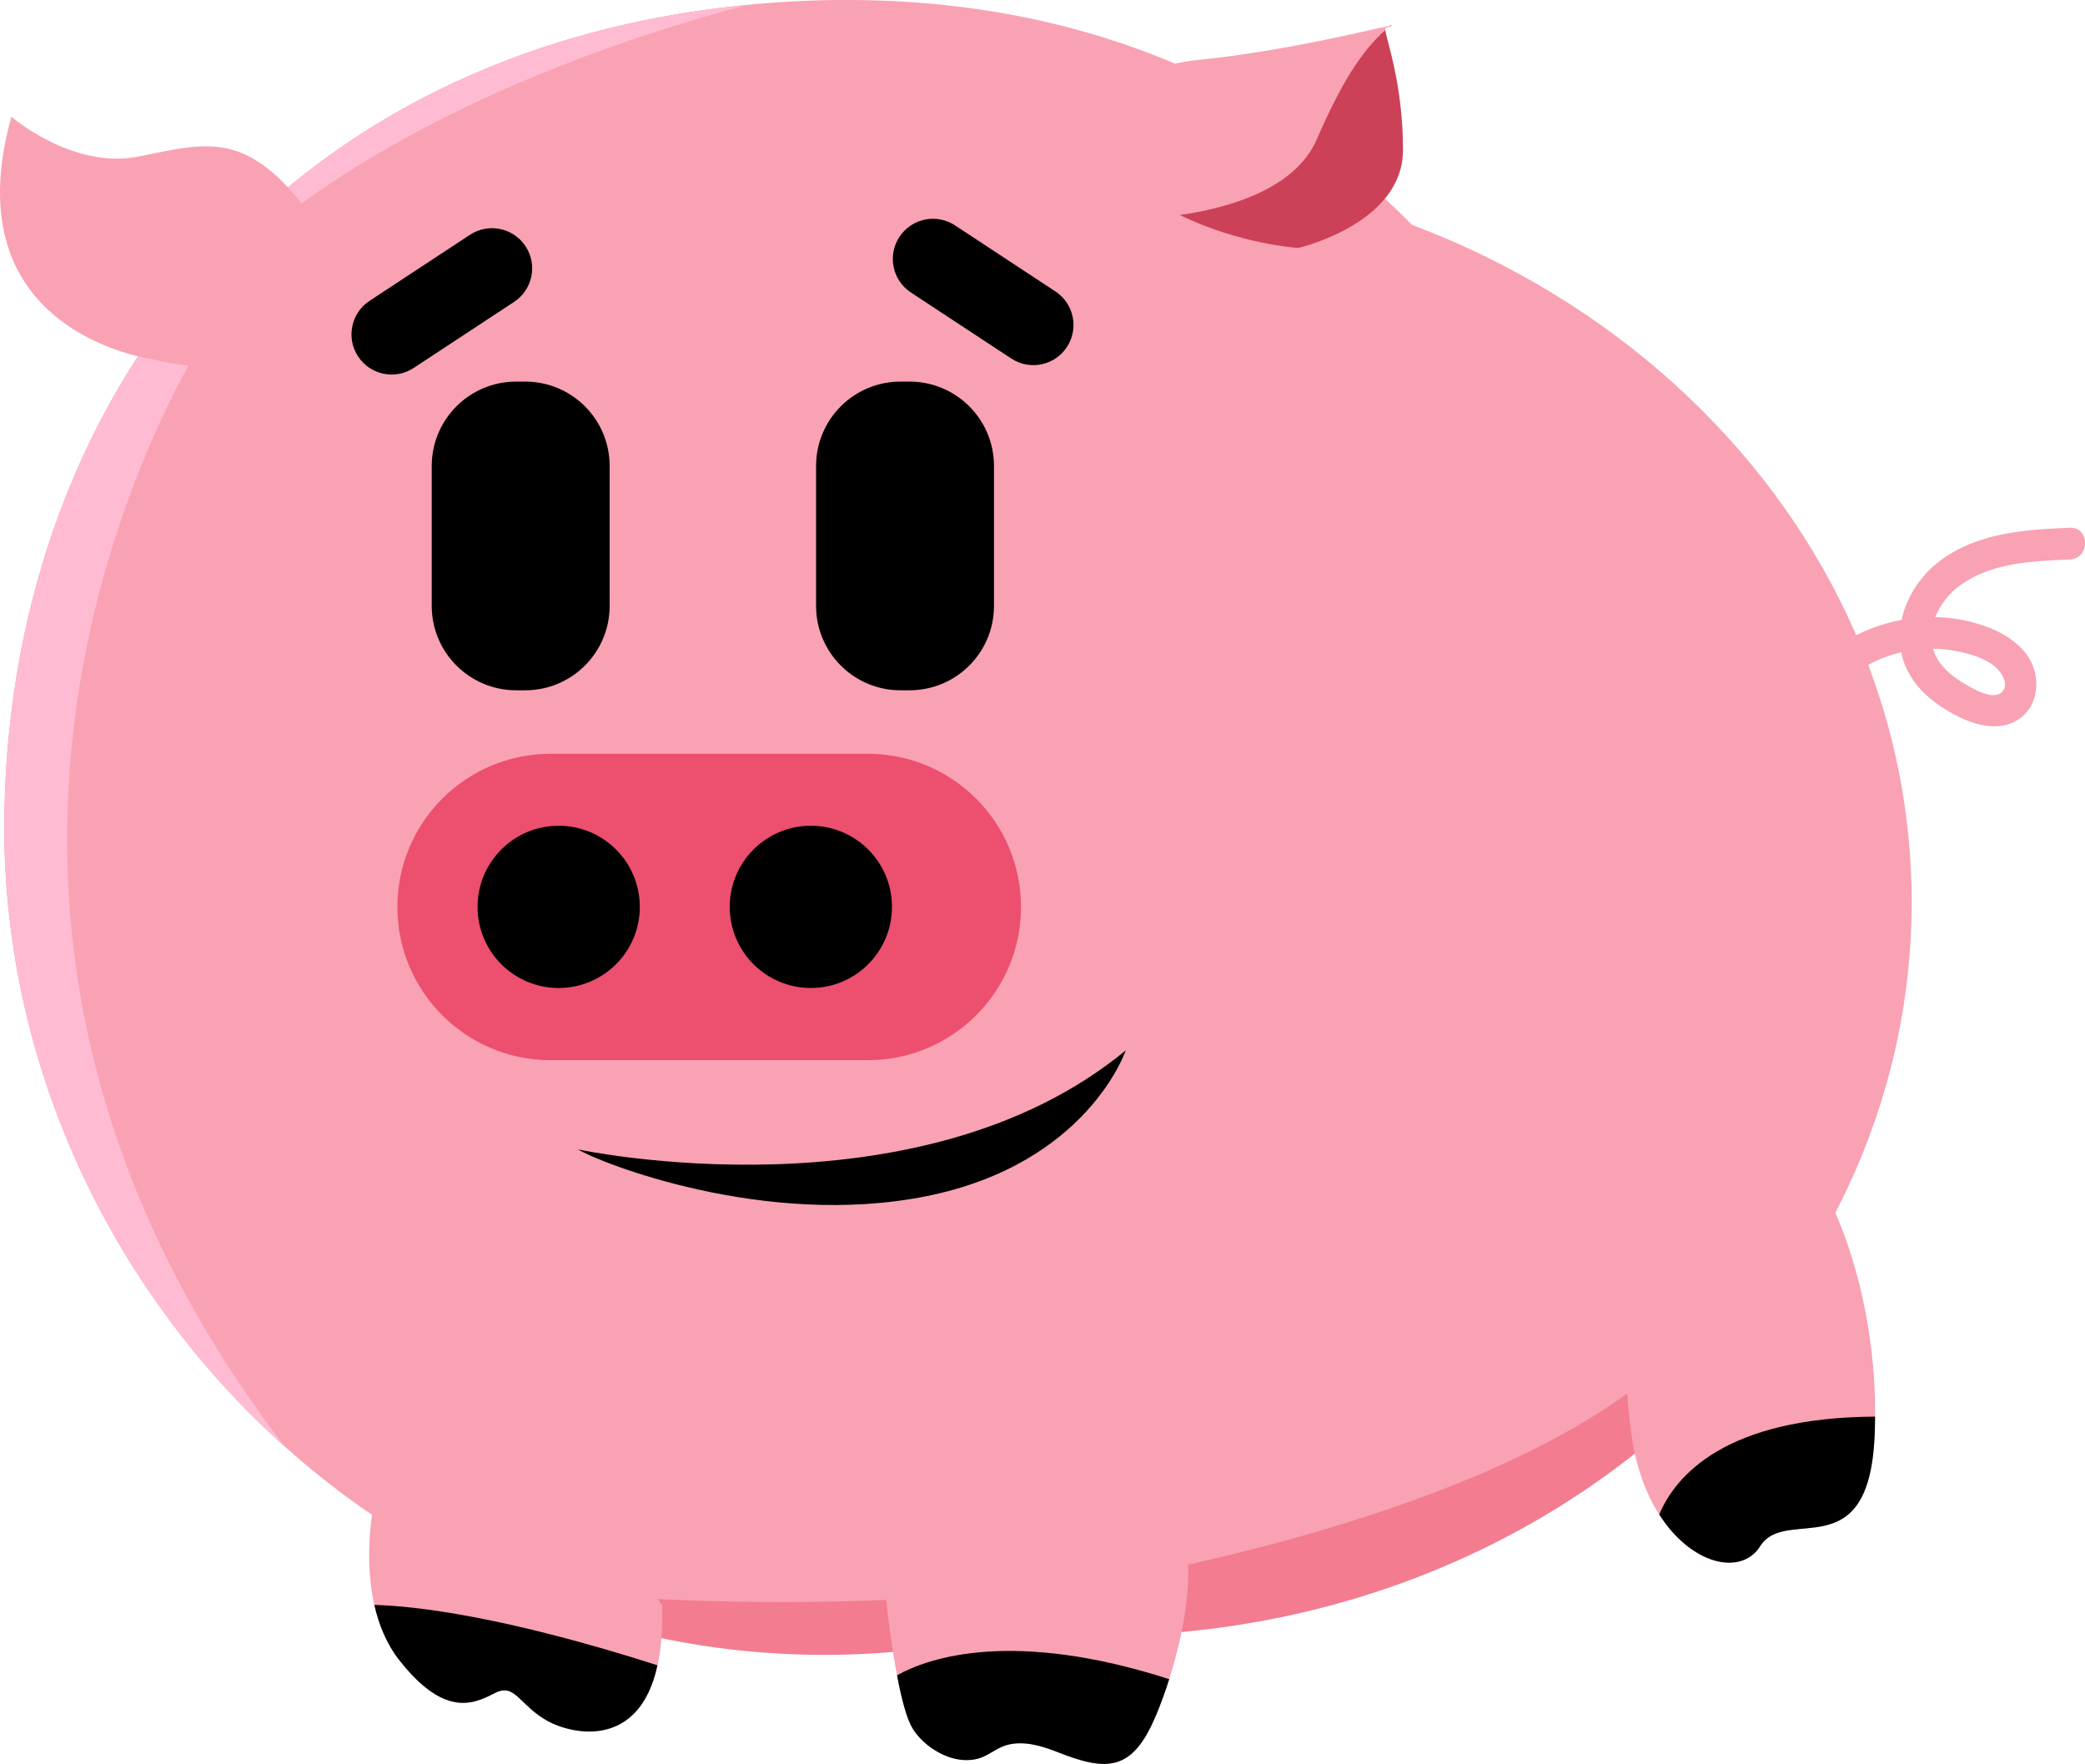
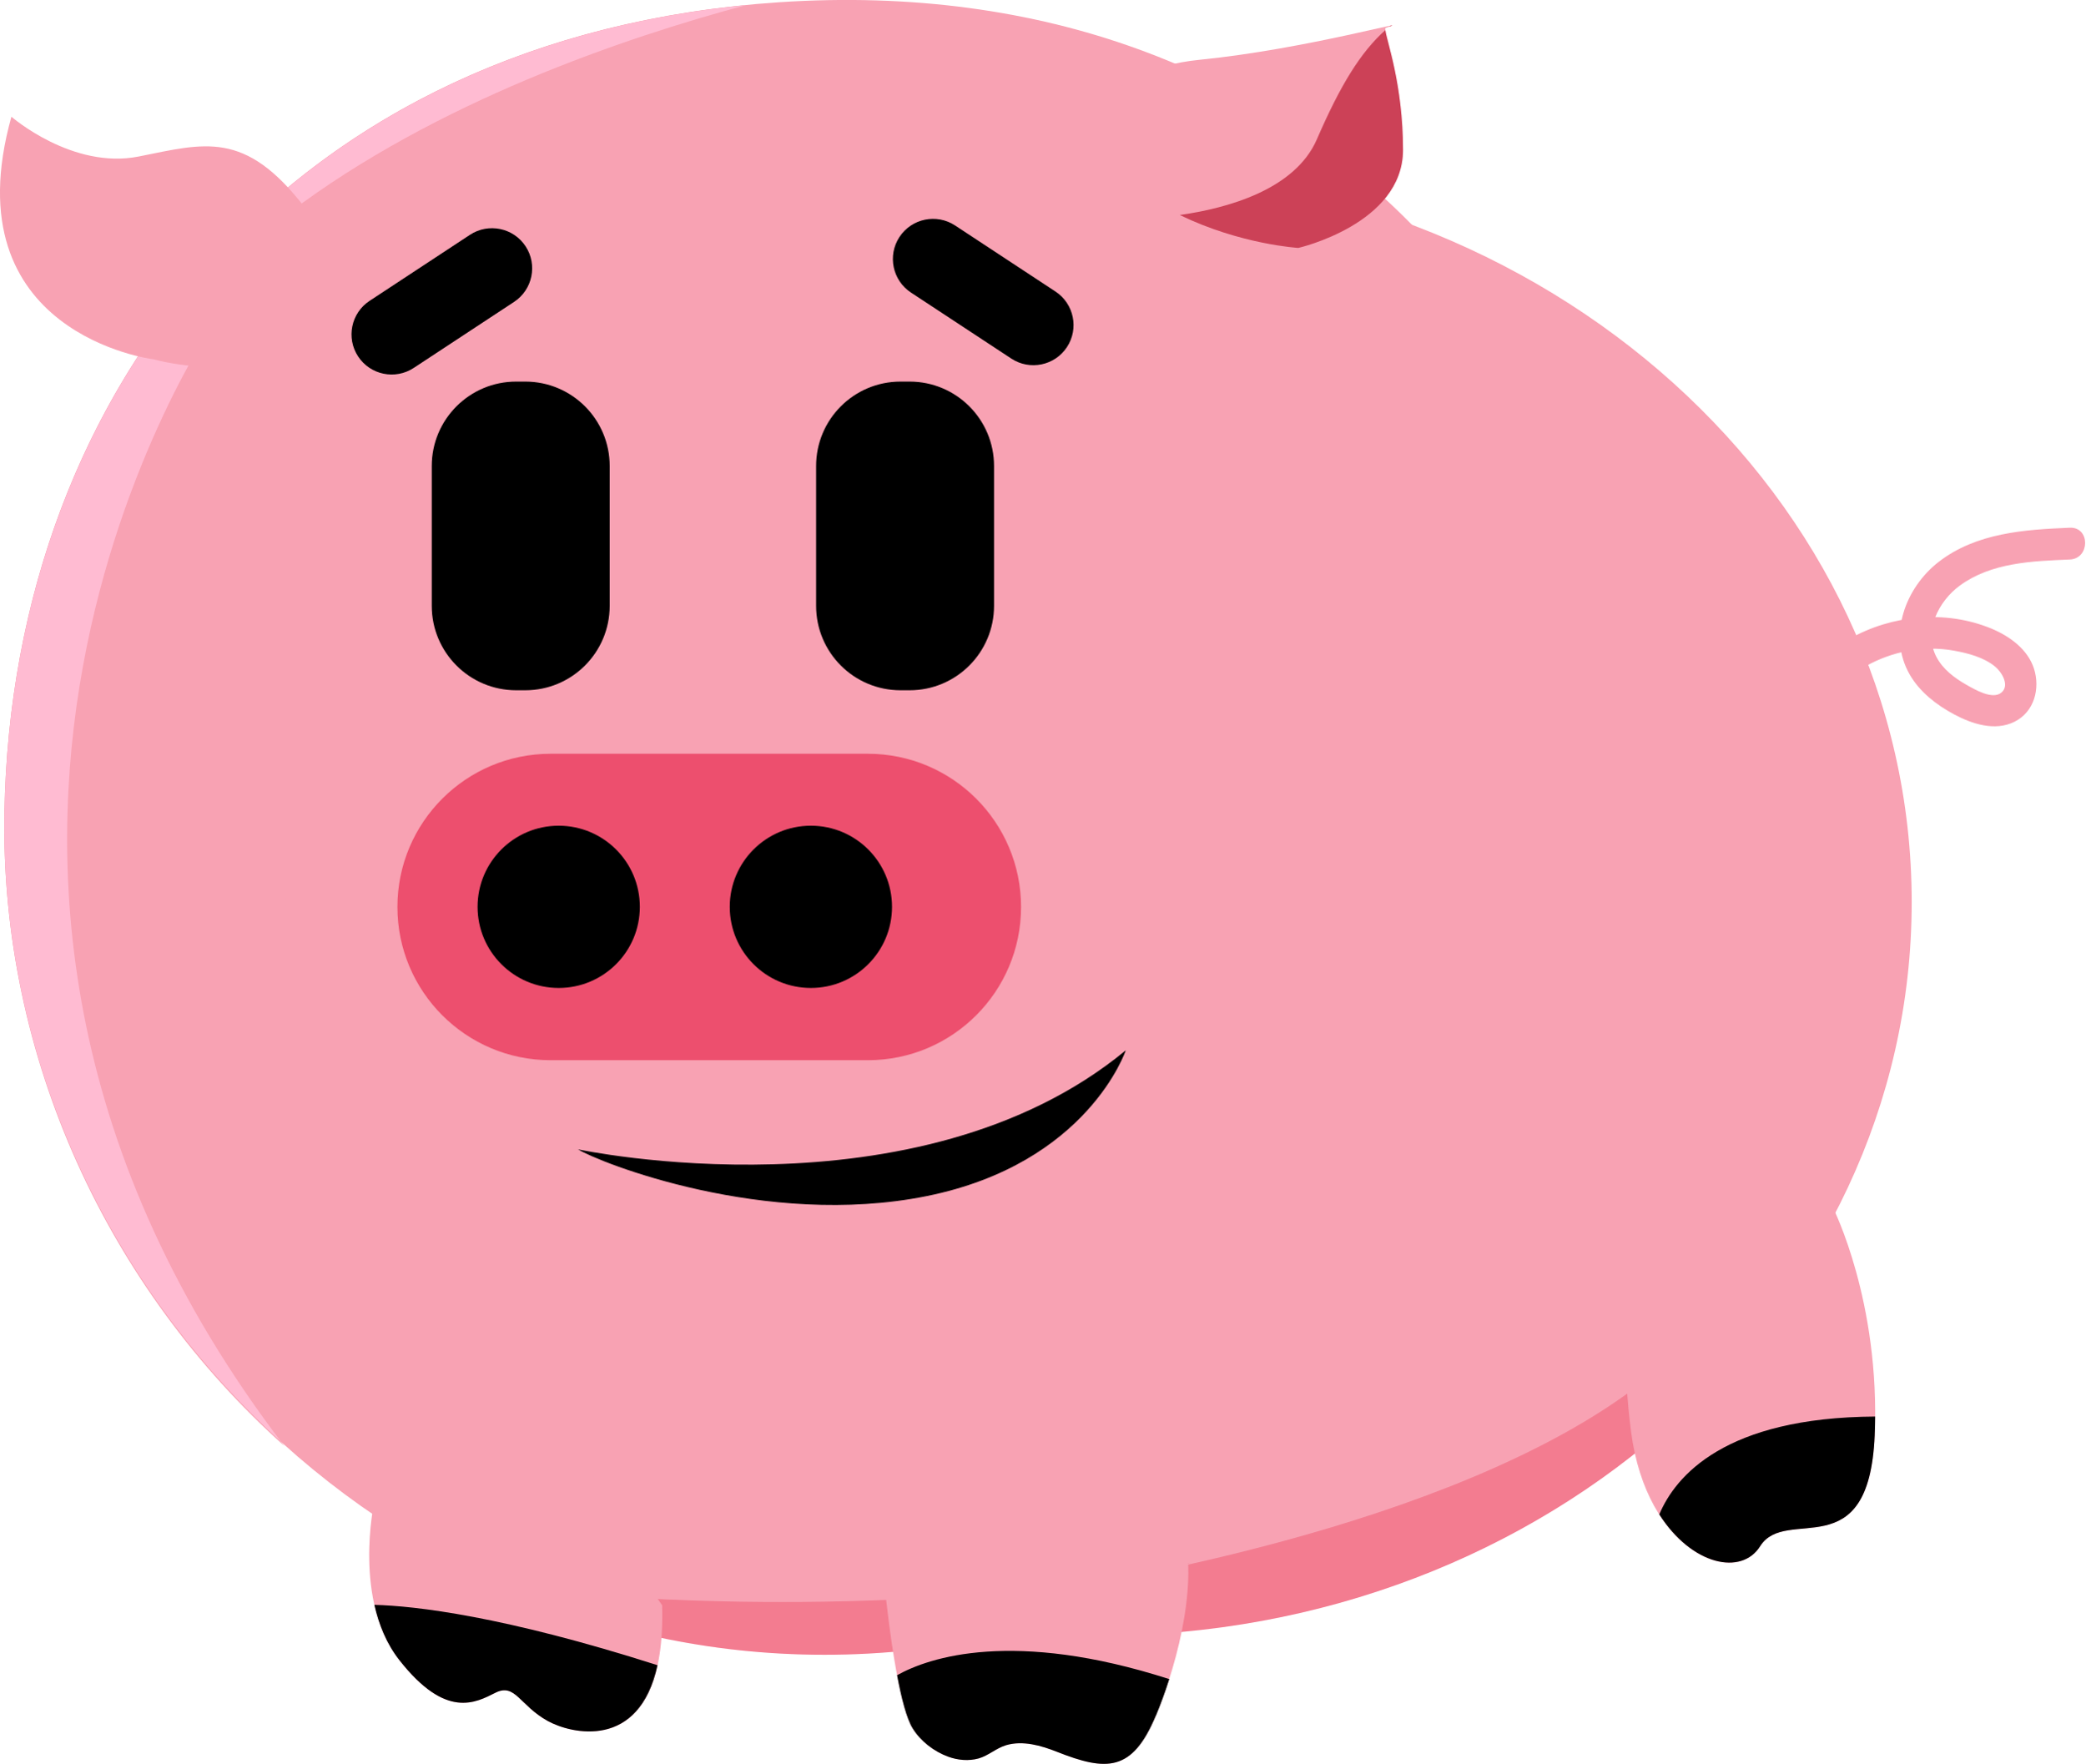
- <svg xmlns="http://www.w3.org/2000/svg" viewBox="0 0 279.38 236.35">
+ <svg xmlns="http://www.w3.org/2000/svg" id="Capa_1" data-name="Capa 1" viewBox="0 0 279.39 236.35">
  <defs>
    <style>
      .cls-1 {
+         mix-blend-mode: overlay;
+       }
+ 
+       .cls-1, .cls-2, .cls-3, .cls-4, .cls-5 {
+         isolation: isolate;
+       }
+ 
+       .cls-1, .cls-6 {
+         fill: #f8a2b3;
+       }
+ 
+       .cls-7 {
        fill: #b40023;
      }

      .cls-2 {
        mix-blend-mode: hue;
      }

-       .cls-2, .cls-3, .cls-4 {
+       .cls-2, .cls-4, .cls-5 {
        fill: #ee3156;
-       }
- 
-       .cls-5, .cls-6 {
-         fill: #f8a2b3;
-       }
- 
-       .cls-7 {
-         isolation: isolate;
-       }
- 
-       .cls-3 {
-         opacity: .3;
-       }
- 
-       .cls-3, .cls-4, .cls-8 {
-         mix-blend-mode: multiply;
-       }
- 
-       .cls-6 {
-         mix-blend-mode: overlay;
-       }
- 
-       .cls-4 {
-         opacity: .63;
      }

      .cls-8 {
        opacity: .6;
      }
+ 
+       .cls-8, .cls-4, .cls-5 {
+         mix-blend-mode: multiply;
+       }
+ 
+       .cls-4 {
+         opacity: .3;
+       }
+ 
+       .cls-5 {
+         opacity: .63;
+       }
    </style>
  </defs>
-   <g class="cls-7">
+   <g class="cls-3">
    <g id="Capa_2" data-name="Capa 2">
      <g id="Layer_3" data-name="Layer 3">
        <g>
-           <path class="cls-5" d="M249.98,89.27c3.54-2,7.79-2.82,11.82-2.09,1.89.34,4.04.9,5.55,2.16.84.7,1.97,2.48.83,3.45-1.2,1.03-3.63-.43-4.71-1.04-1.59-.91-3.13-2.06-4-3.71-1.8-3.42.27-7.49,3.13-9.58,4.22-3.09,9.71-3.28,14.73-3.49,2.73-.11,2.75-4.38,0-4.26-6.1.25-12.55.69-17.57,4.58-4.46,3.46-6.86,9.87-3.89,15.07,1.34,2.35,3.59,4.09,5.94,5.35s5.47,2.33,8.13.99,3.43-4.47,2.6-7.08-3.25-4.38-5.75-5.41c-6.11-2.51-13.27-1.84-18.98,1.39-2.39,1.35-.24,5.04,2.15,3.68h0Z" />
-           <path class="cls-5" d="M220.33,108.88c1.14,60.61-48.3,112.85-109.87,112.85-62.04,0-110.92-53.03-109.87-112.85C1.59,52.1,38.94,4.67,104.41.3c71.15-4.74,114.75,46.52,115.92,108.57Z" />
-           <ellipse class="cls-5" cx="147.22" cy="120.87" rx="108.93" ry="98.31" />
-           <path class="cls-5" d="M145.37,18.48s1.24-9.06,15.45-10.48c14.21-1.42,29.61-5.84,24.86-4.26-.53.18,2.31,6.39,2.31,16.34s-14.03,13.14-14.03,13.14c0,0-18.65-1.07-28.59-14.74Z" />
+           <path class="cls-6" d="M249.98,89.27c3.54-2,7.79-2.82,11.82-2.09,1.89.34,4.04.9,5.55,2.16.84.7,1.97,2.48.83,3.45-1.2,1.03-3.63-.43-4.71-1.04-1.59-.91-3.13-2.06-4-3.71-1.8-3.42.27-7.49,3.13-9.58,4.22-3.09,9.71-3.28,14.73-3.49,2.73-.11,2.75-4.38,0-4.26-6.1.25-12.55.69-17.57,4.58-4.46,3.46-6.86,9.87-3.89,15.07,1.34,2.35,3.59,4.09,5.94,5.35s5.47,2.33,8.13.99,3.43-4.47,2.6-7.08-3.25-4.38-5.75-5.41c-6.11-2.51-13.27-1.84-18.98,1.39-2.39,1.35-.24,5.04,2.15,3.68h.02Z" />
+           <path class="cls-6" d="M220.33,108.88c1.14,60.61-48.3,112.85-109.87,112.85S-.46,168.7.59,108.88C1.59,52.1,38.94,4.67,104.41.3c71.15-4.74,114.75,46.52,115.92,108.57h0Z" />
+           <ellipse class="cls-6" cx="147.22" cy="120.87" rx="108.93" ry="98.31" />
+           <path class="cls-6" d="M145.37,18.48s1.24-9.06,15.45-10.48c14.21-1.42,29.61-5.84,24.86-4.26-.53.18,2.31,6.39,2.31,16.34s-14.03,13.14-14.03,13.14c0,0-18.65-1.07-28.59-14.74Z" />
          <g class="cls-8">
-             <path class="cls-1" d="M173.96,33.22s14.03-3.2,14.03-13.14c0-8.84-2.24-14.72-2.36-16.05-3.32,2.95-6.04,7.39-9.18,14.63-2.95,6.81-12.13,9.26-18.37,10.15,8.16,3.96,15.89,4.41,15.89,4.41Z" />
-             <path class="cls-1" d="M186.34,3.43c-.06.05-.12.1-.18.15.45-.16.5-.2.18-.15Z" />
+             <path class="cls-7" d="M173.96,33.22s14.03-3.2,14.03-13.14c0-8.84-2.24-14.72-2.36-16.05-3.32,2.95-6.04,7.39-9.18,14.63-2.95,6.81-12.13,9.26-18.37,10.15,8.16,3.96,15.89,4.41,15.89,4.41h-.01Z" />
+             <path class="cls-7" d="M186.34,3.43c-.06.05-.12.1-.18.15.45-.16.5-.2.18-.15Z" />
          </g>
-           <path class="cls-3" d="M228.91,176.42c-18.48,24.63-74.34,33.87-76.32,34.75l1.6,7.79c26.97-1.54,51.27-11.93,69.38-27.99,3.57-8.2,5.34-14.55,5.34-14.55Z" />
-           <path class="cls-5" d="M245.64,161.91s6.32,12.51,5.55,30.45c-.77,17.93-11.87,9.29-15.35,14.84-3.48,5.55-15.22.65-17.29-15.35-2.06-16-1.42-41.28,27.09-29.93Z" />
-           <path d="M251.19,192.35c.04-.86.05-1.7.06-2.54-20.13.12-26.75,7.96-28.92,13.11,4.38,6.86,11.03,8.21,13.51,4.27,3.48-5.55,14.58,3.1,15.35-14.84Z" />
-           <rect x="53.82" y="26.95" width="10.76" height="26.86" rx="5.38" ry="5.38" transform="translate(60.4 -31.27) rotate(56.66)" />
+           <path class="cls-4" d="M228.91,176.42c-18.48,24.63-74.34,33.87-76.32,34.75l1.6,7.79c26.97-1.54,51.27-11.93,69.38-27.99,3.57-8.2,5.34-14.55,5.34-14.55h0Z" />
+           <path class="cls-6" d="M245.64,161.91s6.32,12.51,5.55,30.45c-.77,17.93-11.87,9.29-15.35,14.84-3.48,5.55-15.22.65-17.29-15.35-2.06-16-1.42-41.28,27.09-29.93h0Z" />
+           <path d="M251.19,192.35c.04-.86.05-1.7.06-2.54-20.13.12-26.75,7.96-28.92,13.11,4.38,6.86,11.03,8.21,13.51,4.27,3.48-5.55,14.58,3.1,15.35-14.84h0Z" />
+           <path d="M70.42,33h0c1.63,2.48.94,5.82-1.54,7.45l-13.45,8.85c-2.48,1.63-5.82.94-7.45-1.54h0c-1.63-2.48-.94-5.82,1.54-7.45l13.45-8.85c2.48-1.63,5.82-.94,7.45,1.54Z" />
          <rect x="57.85" y="51.13" width="23.84" height="41.36" rx="11.31" ry="11.31" />
          <rect x="109.35" y="51.13" width="23.84" height="41.36" rx="11.31" ry="11.31" />
-           <rect x="126.35" y="25.69" width="10.76" height="26.86" rx="5.38" ry="5.38" transform="translate(236.82 -49.43) rotate(123.34)" />
-           <path d="M77.41,154s45.52,9.77,73.43-13.26c0,0-5.06,15.17-26.68,19.53-21.63,4.36-43.95-4.53-46.74-6.28Z" />
+           <path d="M142.96,46.51h0c-1.63,2.48-4.97,3.17-7.45,1.54l-13.45-8.85c-2.48-1.63-3.17-4.97-1.54-7.45h0c1.63-2.48,4.97-3.17,7.45-1.54l13.45,8.85c2.48,1.63,3.17,4.97,1.54,7.45Z" />
+           <path d="M77.41,154s45.52,9.77,73.43-13.26c0,0-5.06,15.17-26.68,19.53-21.63,4.36-43.95-4.53-46.74-6.28h0Z" />
          <g>
-             <rect class="cls-4" x="53.25" y="101" width="83.56" height="41.05" rx="20.53" ry="20.53" />
-             <rect class="cls-2" x="53.25" y="101" width="83.56" height="41.05" rx="20.53" ry="20.53" />
+             <path class="cls-5" d="M73.78,101h42.5c11.34,0,20.53,9.19,20.53,20.53h0c0,11.34-9.19,20.53-20.53,20.53h-42.5c-11.34,0-20.53-9.19-20.53-20.53h0c0-11.34,9.19-20.53,20.53-20.53Z" />
+             <path class="cls-2" d="M73.78,101h42.5c11.34,0,20.53,9.19,20.53,20.53h0c0,11.34-9.19,20.53-20.53,20.53h-42.5c-11.34,0-20.53-9.19-20.53-20.53h0c0-11.34,9.19-20.53,20.53-20.53Z" />
          </g>
          <circle cx="74.86" cy="121.51" r="10.87" />
          <circle cx="108.65" cy="121.51" r="10.87" />
-           <path class="cls-6" d="M38.72,28.52C58.44,13.63,83.68,5.04,99.98.68c-26.21,2.58-47.7,12.2-63.91,26.59l2.64,1.26Z" />
-           <path class="cls-6" d="M28.74,43.11l.53-9.19C11.02,53.52,1.1,79.99.59,108.88c-.58,32.91,13.96,63.76,37.49,84.86C-21.38,116.02,28.74,43.11,28.74,43.11Z" />
-           <path class="cls-5" d="M20.53,48.14S-6.64,44.76,1.53,15.64c0,0,8.17,7.1,17.05,5.33,8.88-1.78,14.21-3.55,22.2,6.75,7.99,10.3-.71,25.39-20.24,20.42Z" />
-           <path class="cls-3" d="M81.88,213.88l.77,4.18c8.86,2.39,18.18,3.67,27.82,3.67,8.04,0,15.87-.9,23.4-2.58l25.58-9.73c-35.09,8-77.57,4.46-77.57,4.46Z" />
+           <path class="cls-1" d="M38.72,28.52C58.44,13.63,83.68,5.04,99.98.68c-26.21,2.58-47.7,12.2-63.91,26.59l2.64,1.26h0Z" />
+           <path class="cls-1" d="M28.74,43.11l.53-9.19C11.02,53.52,1.1,79.99.59,108.88.01,141.79,14.55,172.64,38.08,193.74-21.38,116.02,28.74,43.11,28.74,43.11Z" />
+           <path class="cls-6" d="M20.53,48.14S-6.64,44.76,1.53,15.64c0,0,8.17,7.1,17.05,5.33,8.88-1.78,14.21-3.55,22.2,6.75s-.71,25.39-20.24,20.42h0Z" />
+           <path class="cls-4" d="M81.88,213.88l.77,4.18c8.86,2.39,18.18,3.67,27.82,3.67,8.04,0,15.87-.9,23.4-2.58l25.58-9.73c-35.09,8-77.57,4.46-77.57,4.46Z" />
          <g>
-             <path class="cls-5" d="M118.49,212.02s1.47,15.77,3.79,19.56c1.06,1.73,2.88,3.12,4.78,3.81,1.29.47,2.73.6,4.06.23,1.31-.37,2.35-1.37,3.67-1.77,2.25-.68,4.73.05,6.83.88,6.62,2.62,10.09,2.73,13.25-4.84,3.15-7.57,5.89-18.93,3.36-25.66-2.52-6.73-39.75-11.57-39.75,7.78Z" />
-             <path d="M154.88,229.9c.63-1.51,1.24-3.17,1.79-4.91-20.85-6.71-32.18-2.93-36.47-.52.57,3.04,1.27,5.8,2.08,7.11,1.06,1.73,2.88,3.12,4.78,3.81,1.29.47,2.73.6,4.06.23,1.31-.37,2.35-1.37,3.67-1.77,2.25-.68,4.73.05,6.83.88,6.62,2.62,10.09,2.73,13.25-4.84Z" />
+             <path class="cls-6" d="M118.49,212.02s1.47,15.77,3.79,19.56c1.06,1.73,2.88,3.12,4.78,3.81,1.29.47,2.73.6,4.06.23,1.31-.37,2.35-1.37,3.67-1.77,2.25-.68,4.73.05,6.83.88,6.62,2.62,10.09,2.73,13.25-4.84,3.15-7.57,5.89-18.93,3.36-25.66-2.52-6.73-39.75-11.57-39.75,7.78h.01Z" />
+             <path d="M154.88,229.9c.63-1.51,1.24-3.17,1.79-4.91-20.85-6.71-32.18-2.93-36.47-.52.57,3.04,1.27,5.8,2.08,7.11,1.06,1.73,2.88,3.12,4.78,3.81,1.29.47,2.73.6,4.06.23,1.31-.37,2.35-1.37,3.67-1.77,2.25-.68,4.73.05,6.83.88,6.62,2.62,10.09,2.73,13.25-4.84h.01Z" />
          </g>
          <g>
-             <path class="cls-5" d="M50.11,201.46s-2.84,13.06,3.41,21.01c6.25,7.95,10.22,5.68,12.87,4.35,2.65-1.32,3.22,1.7,7,3.79,3.79,2.08,15.9,4.73,15.33-15.52-1.94-2.87-5.67-7.51-11.89-10.91-11.9-6.51-23.83-3.52-26.72-2.71Z" />
-             <path d="M88.1,223.13c-20.6-6.59-32.51-7.95-37.94-8.09.59,2.61,1.62,5.21,3.36,7.42,6.25,7.95,10.22,5.68,12.87,4.35,2.65-1.32,3.22,1.7,7,3.79,3.18,1.75,12.24,3.89,14.71-7.48Z" />
+             <path class="cls-6" d="M50.11,201.46s-2.84,13.06,3.41,21.01,10.22,5.68,12.87,4.35c2.65-1.32,3.22,1.7,7,3.79,3.79,2.08,15.9,4.73,15.33-15.52-1.94-2.87-5.67-7.51-11.89-10.91-11.9-6.51-23.83-3.52-26.72-2.71h0Z" />
+             <path d="M88.1,223.13c-20.6-6.59-32.51-7.95-37.94-8.09.59,2.61,1.62,5.21,3.36,7.42,6.25,7.95,10.22,5.68,12.87,4.35,2.65-1.32,3.22,1.7,7,3.79,3.18,1.75,12.24,3.89,14.71-7.48h0Z" />
          </g>
        </g>
      </g>
    </g>
  </g>
</svg>
